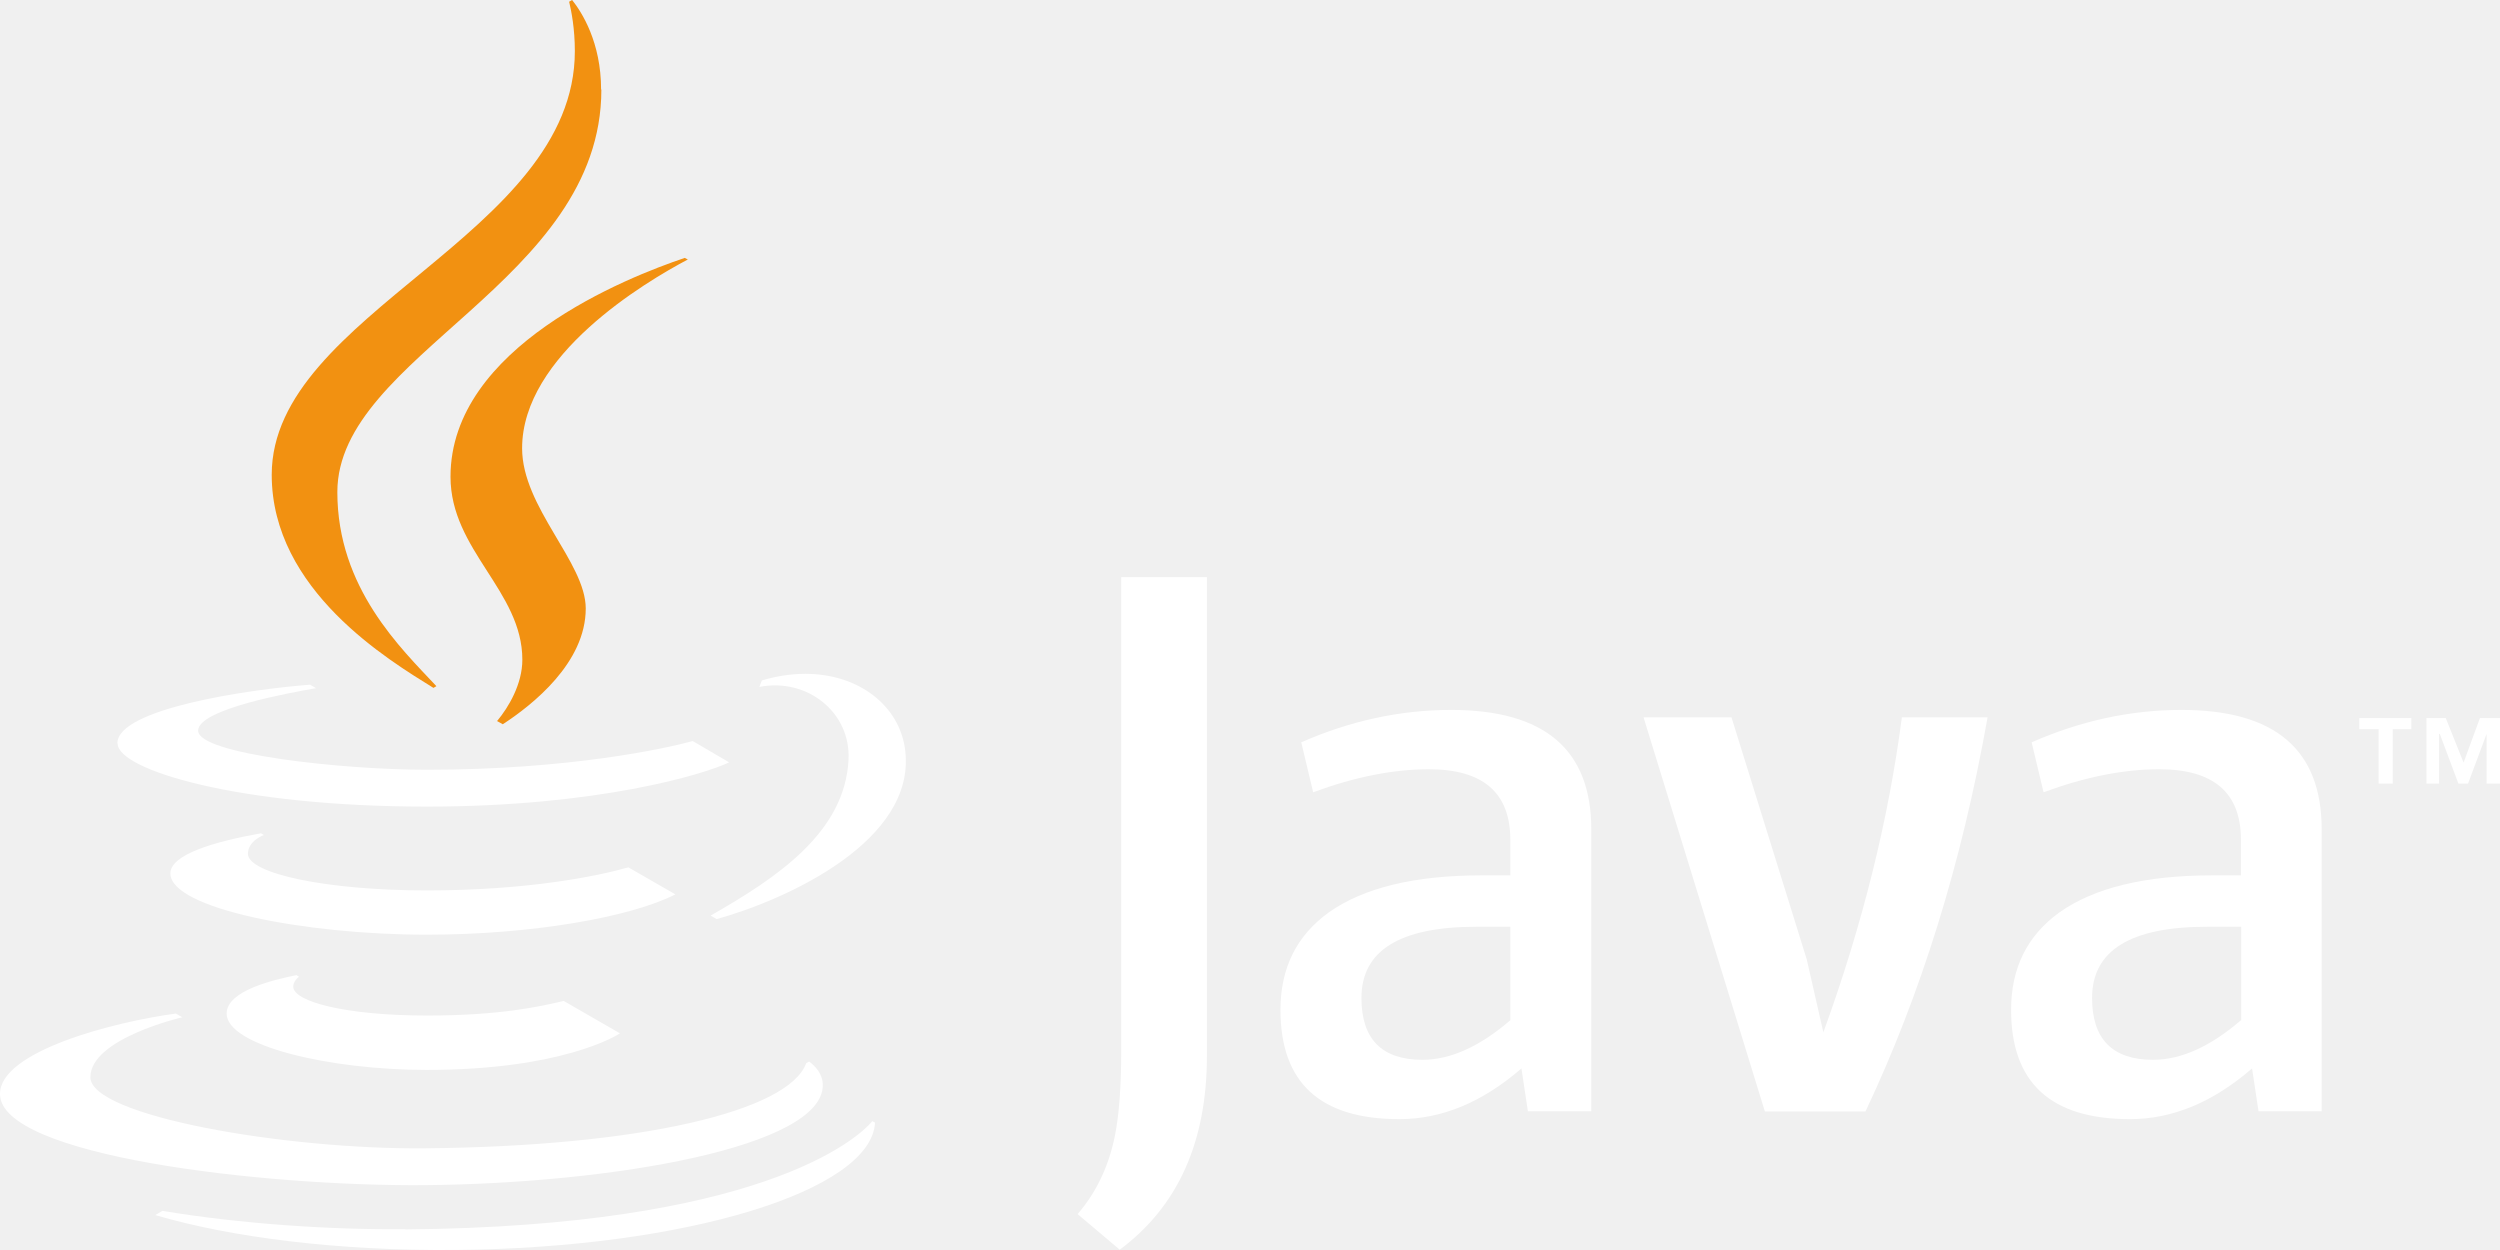
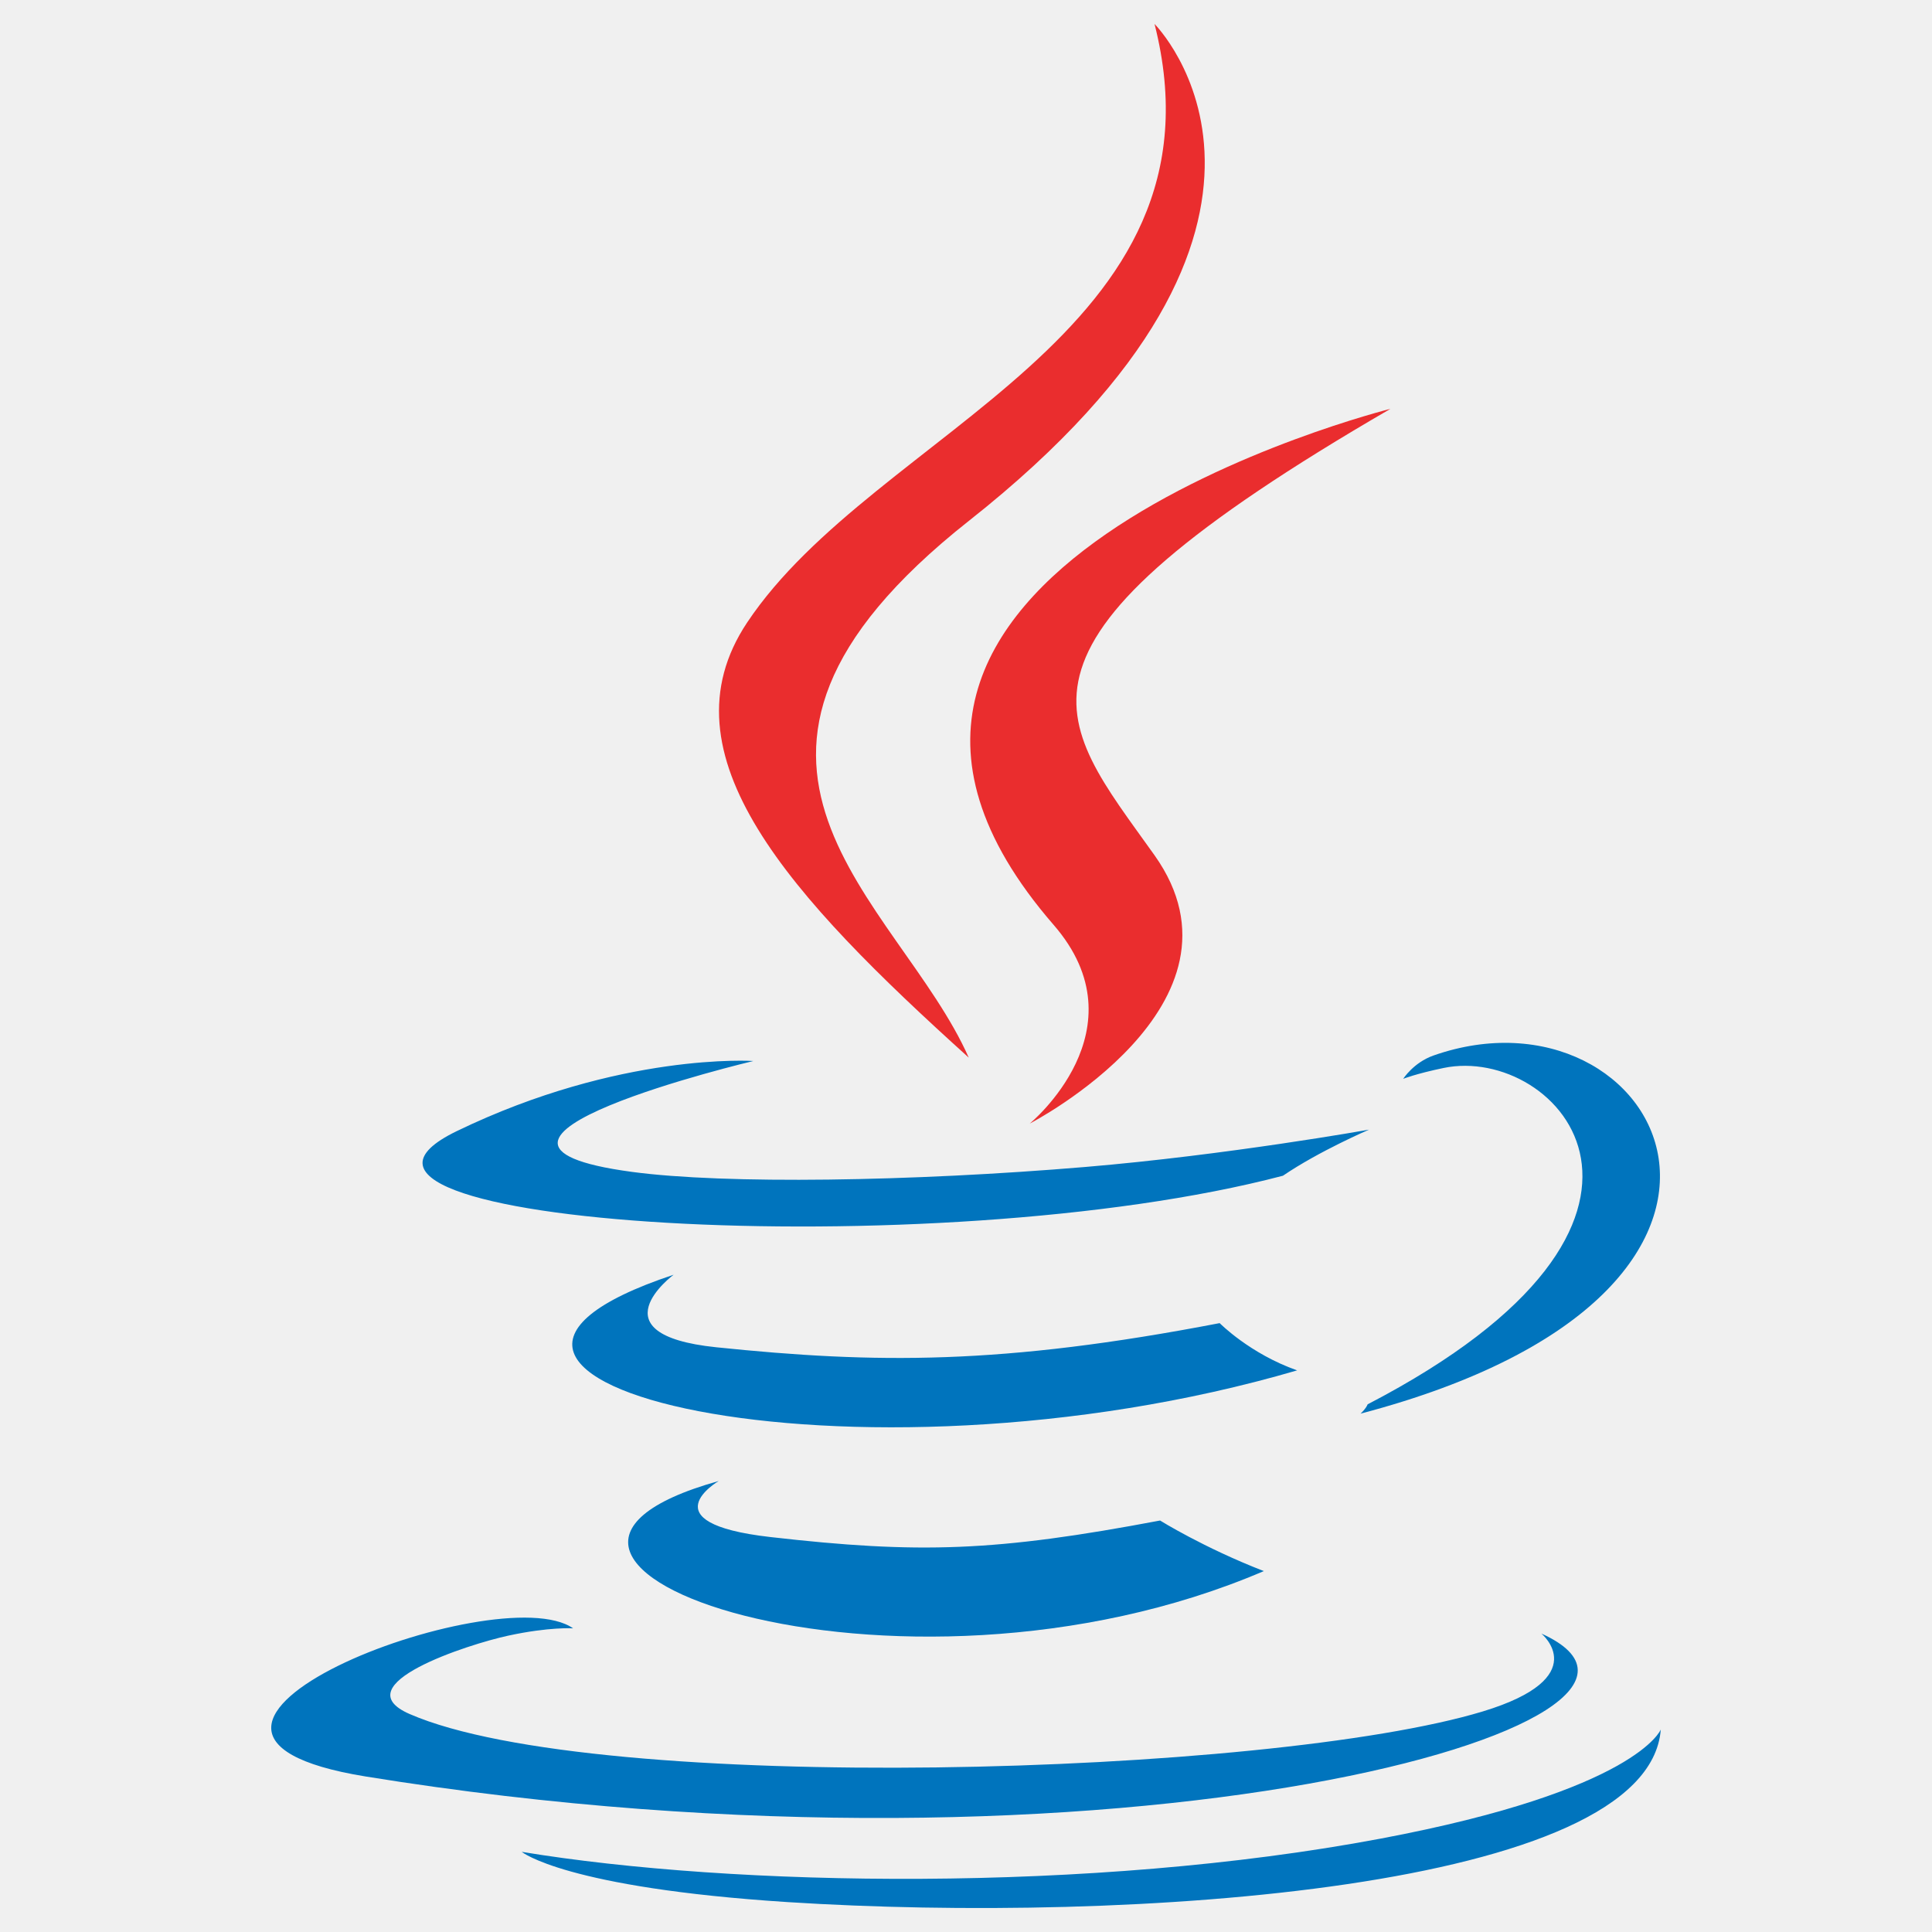
- <svg xmlns="http://www.w3.org/2000/svg" width="64" height="32" viewBox="0 0 64 32" fill="none">
-   <g id="Java Logo">
-     <path id="Vector" fill-rule="evenodd" clip-rule="evenodd" d="M63.657 20.06H64V18.383H63.486L63.068 19.522L62.611 18.383H62.117V20.06H62.44V18.788H62.459L62.935 20.06H63.182L63.657 18.788V20.06ZM60.893 20.06H61.254V18.668H61.73V18.383H60.398V18.668H60.893V20.06ZM30.897 27.029C30.897 29.232 30.155 30.885 28.665 31.992L27.587 31.081C28.062 30.53 28.38 29.865 28.538 29.093C28.646 28.568 28.703 27.84 28.703 26.909V14.774H30.897V27.029ZM40.737 28.448H39.114L38.949 27.352C37.947 28.22 36.907 28.65 35.823 28.65C33.794 28.65 32.78 27.72 32.78 25.852C32.78 24.782 33.192 23.953 34.016 23.358C34.91 22.725 36.216 22.409 37.934 22.409H38.664V21.497C38.664 20.294 37.966 19.693 36.578 19.693C35.671 19.693 34.682 19.889 33.617 20.282L33.312 19.003C34.568 18.452 35.849 18.174 37.148 18.174C39.545 18.174 40.737 19.193 40.737 21.231V28.441V28.448ZM38.664 26.118V23.725H37.795C35.836 23.725 34.853 24.333 34.853 25.548C34.853 26.599 35.373 27.131 36.413 27.131C37.129 27.131 37.877 26.795 38.664 26.118ZM50.882 18.364C50.222 22.092 49.176 25.453 47.756 28.454H45.181L42.075 18.364H44.326L46.253 24.561L46.678 26.428C47.68 23.675 48.345 20.984 48.688 18.364H50.882ZM59.441 28.448H57.818L57.653 27.352C56.651 28.22 55.611 28.65 54.527 28.65C52.498 28.65 51.484 27.72 51.484 25.852C51.484 24.782 51.896 23.953 52.72 23.358C53.614 22.725 54.92 22.409 56.639 22.409H57.368V21.497C57.368 20.294 56.67 19.693 55.275 19.693C54.369 19.693 53.38 19.889 52.315 20.282L52.01 19.003C53.266 18.452 54.546 18.174 55.846 18.174C58.243 18.174 59.435 19.193 59.435 21.231V28.441L59.441 28.448ZM57.374 26.118V23.725H56.499C54.54 23.725 53.557 24.333 53.557 25.548C53.557 26.599 54.077 27.131 55.117 27.131C55.833 27.131 56.582 26.795 57.368 26.118H57.374Z" fill="white" />
-     <g id="Group">
-       <path id="Vector_2" d="M3.005 19.028C3.005 18.142 6.372 17.648 7.938 17.528L8.09 17.617C7.488 17.724 5.072 18.148 5.072 18.705C5.072 19.307 8.775 19.706 10.931 19.706C14.583 19.706 17.068 19.155 17.734 18.971L18.666 19.516C18.026 19.826 15.28 20.649 10.931 20.649C6.093 20.649 3.012 19.706 3.012 19.035L3.005 19.028ZM10.373 31.467C8.458 31.486 6.125 31.328 4.159 30.998L3.975 31.106C5.935 31.682 8.661 32.024 11.654 31.999C17.538 31.948 22.306 30.492 22.401 28.739L22.331 28.701C21.938 29.182 19.389 31.397 10.373 31.473V31.467ZM10.874 30.34C15.686 30.296 21.076 29.359 21.063 27.776C21.063 27.492 20.873 27.295 20.714 27.175L20.638 27.219C20.194 28.441 16.428 29.346 10.874 29.397C7.285 29.429 2.321 28.568 2.314 27.58C2.308 26.586 4.667 26.042 4.667 26.042L4.502 25.947C2.904 26.162 -0.013 26.916 4.12146e-05 28.011C0.013 29.593 6.715 30.372 10.874 30.34ZM21.722 19.452C21.627 21.307 19.909 22.459 18.191 23.44L18.349 23.529C20.181 23.016 23.447 21.516 23.174 19.218C23.041 18.072 21.988 17.25 20.619 17.25C20.194 17.25 19.814 17.326 19.503 17.42L19.44 17.585C20.663 17.345 21.786 18.237 21.722 19.452ZM7.577 24.966C7.019 25.08 5.802 25.358 5.802 25.947C5.802 26.764 8.407 27.39 10.925 27.39C14.386 27.39 15.8 26.504 15.87 26.453L14.431 25.624C13.816 25.77 12.789 25.998 10.931 25.998C8.858 25.998 7.507 25.643 7.507 25.257C7.507 25.175 7.558 25.08 7.653 25.004L7.583 24.96L7.577 24.966ZM16.079 22.206C15.28 22.434 13.492 22.795 10.925 22.795C8.357 22.795 6.353 22.364 6.347 21.858C6.347 21.522 6.753 21.377 6.753 21.377L6.683 21.332C5.478 21.548 4.356 21.877 4.362 22.364C4.375 23.257 7.792 23.928 10.925 23.928C13.588 23.928 16.136 23.485 17.29 22.896L16.079 22.2V22.206Z" fill="white" />
-       <path id="Vector_3" d="M15.395 2.292C15.395 7.216 8.636 9.096 8.636 12.597C8.636 15.053 10.265 16.598 11.172 17.566L11.096 17.61C9.955 16.901 6.956 15.11 6.956 12.154C6.956 8.008 14.716 6.02 14.716 1.31C14.716 0.728 14.627 0.285 14.57 0.044L14.646 0C14.894 0.31 15.388 1.082 15.388 2.292H15.395ZM17.614 6.647L17.531 6.602C16.06 7.096 11.533 8.881 11.533 12.204C11.533 14.085 13.372 15.129 13.372 16.889C13.372 17.515 13.017 18.11 12.725 18.459L12.871 18.541C13.638 18.041 14.995 16.965 14.995 15.578C14.995 14.401 13.366 12.989 13.366 11.476C13.366 9.096 16.511 7.223 17.614 6.64V6.647Z" fill="#F29111" />
-     </g>
-   </g>
+ <svg xmlns="http://www.w3.org/2000/svg" viewBox="0 0 128 128">
+   <path fill="#0074BD" d="M47.617 98.12s-4.767 2.774 3.397 3.71c9.892 1.13 14.947.968 25.845-1.092 0 0 2.871 1.795 6.873 3.351-24.439 10.47-55.308-.607-36.115-5.969zm-2.988-13.665s-5.348 3.959 2.823 4.805c10.567 1.091 18.91 1.18 33.354-1.6 0 0 1.993 2.025 5.132 3.131-29.542 8.64-62.446.68-41.309-6.336z" />
+   <path fill="#EA2D2E" d="M69.802 61.271c6.025 6.935-1.58 13.17-1.58 13.17s15.289-7.891 8.269-17.777c-6.559-9.215-11.587-13.792 15.635-29.58 0 .001-42.731 10.67-22.324 34.187z" />
+   <path fill="#0074BD" d="M102.123 108.229s3.529 2.91-3.888 5.159c-14.102 4.272-58.706 5.56-71.094.171-4.451-1.938 3.899-4.625 6.526-5.192 2.739-.593 4.303-.485 4.303-.485-4.953-3.487-32.013 6.85-13.743 9.815 49.821 8.076 90.817-3.637 77.896-9.468zM49.912 70.294s-22.686 5.389-8.033 7.348c6.188.828 18.518.638 30.011-.326 9.39-.789 18.813-2.474 18.813-2.474s-3.308 1.419-5.704 3.053c-23.042 6.061-67.544 3.238-54.731-2.958 10.832-5.239 19.644-4.643 19.644-4.643zm40.697 22.747c23.421-12.167 12.591-23.86 5.032-22.285-1.848.385-2.677.72-2.677.72s.688-1.079 2-1.543c14.953-5.255 26.451 15.503-4.823 23.725 0-.002.359-.327.468-.617z" />
+   <path fill="#EA2D2E" d="M76.491 1.587S89.459 14.563 64.188 34.51c-20.266 16.006-4.621 25.13-.007 35.559-11.831-10.673-20.509-20.07-14.688-28.815C58.041 28.42 81.722 22.195 76.491 1.587z" />
+   <path fill="#0074BD" d="M52.214 126.021c22.476 1.437 57-.8 57.817-11.436 0 0-1.571 4.032-18.577 7.231-19.186 3.612-42.854 3.191-56.887.874 0 .001 2.875 2.381 17.647 3.331z" />
</svg>
